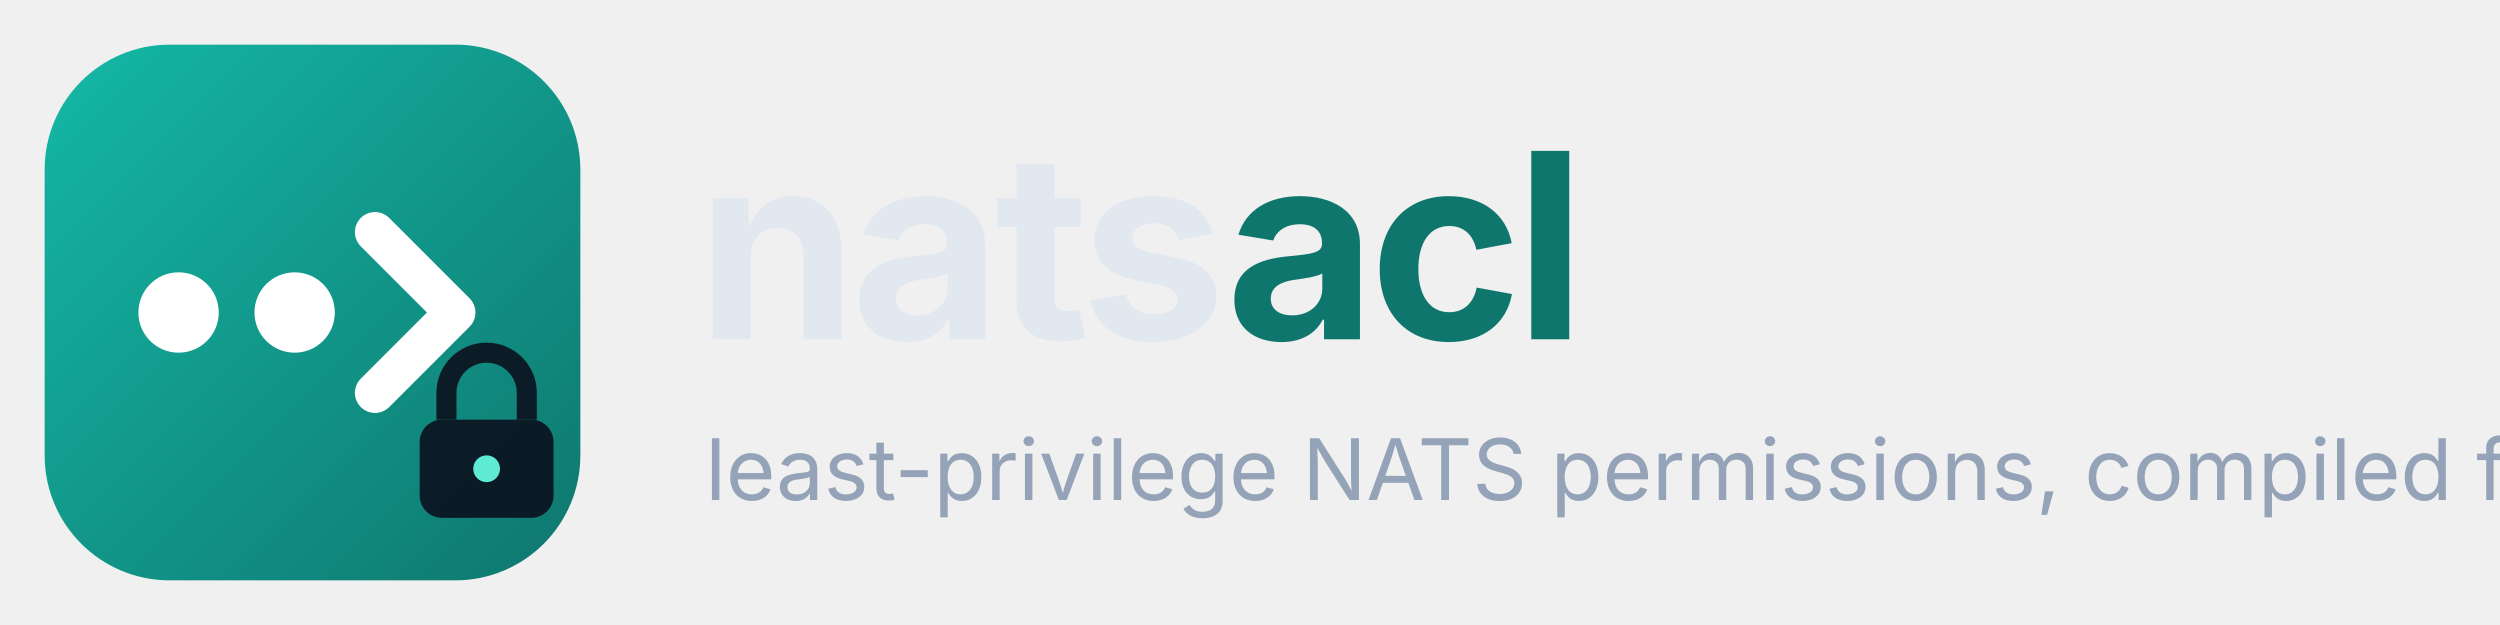
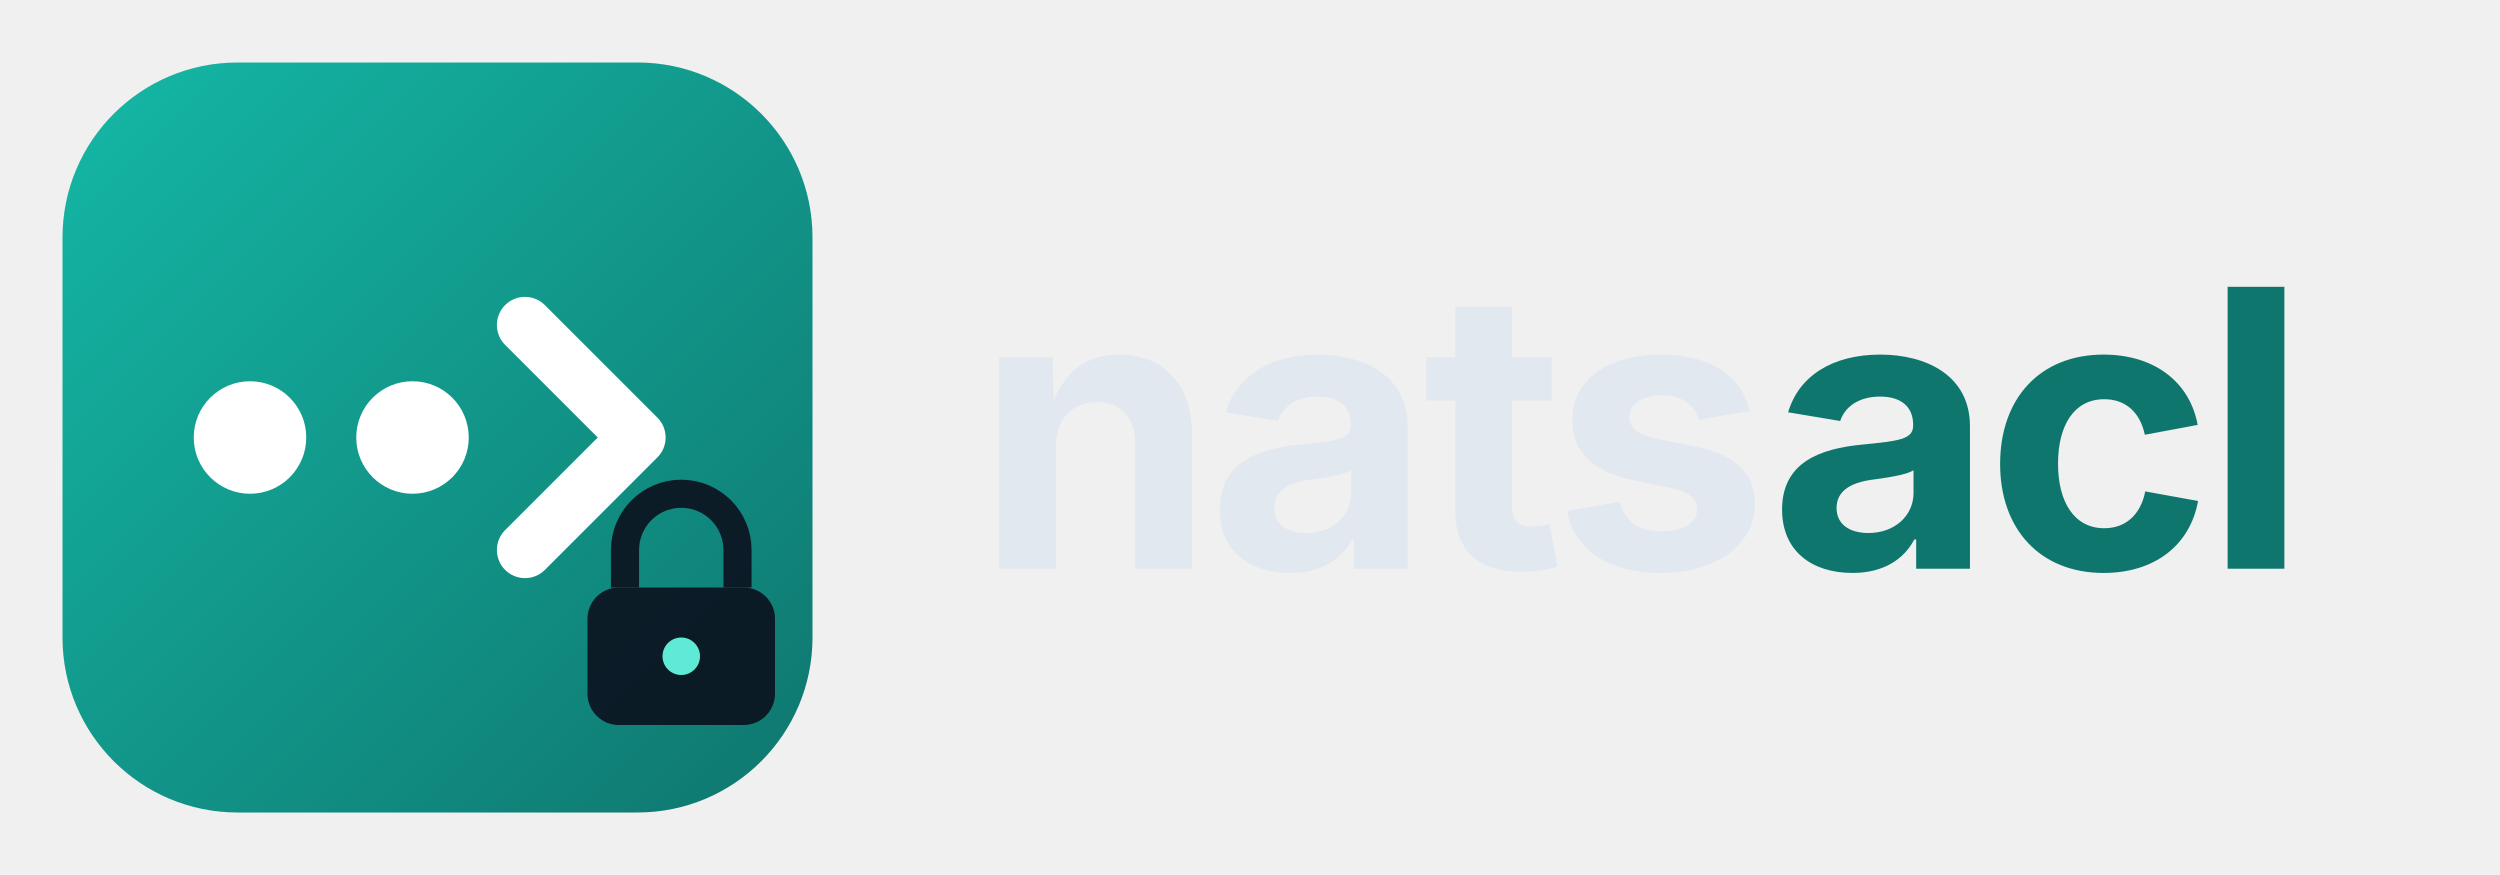
- <svg xmlns="http://www.w3.org/2000/svg" width="560" height="140" viewBox="0 0 560 140" role="img" aria-label="natsacl — least-privilege NATS permissions compiled from TypeScript">
+ <svg xmlns="http://www.w3.org/2000/svg" width="400" height="140" viewBox="0 0 400 140" role="img" aria-label="natsacl">
  <defs>
    <linearGradient id="g" x1="0" y1="0" x2="1" y2="1">
      <stop offset="0" stop-color="#14b8a6" />
      <stop offset="1" stop-color="#0f766e" />
    </linearGradient>
  </defs>
  <g transform="translate(10,10)">
    <rect x="0" y="0" width="120" height="120" rx="28" fill="url(#g)" />
    <circle cx="30" cy="60" r="9" fill="#ffffff" />
    <circle cx="56" cy="60" r="9" fill="#ffffff" />
    <path d="M74 42 L92 60 L74 78" fill="none" stroke="#ffffff" stroke-width="9" stroke-linecap="round" stroke-linejoin="round" />
    <rect x="84" y="84" width="30" height="22" rx="5" fill="#0b1220" opacity="0.92" />
    <path d="M90 84 v-6 a9 9 0 0 1 18 0 v6" fill="none" stroke="#0b1220" stroke-width="4.5" opacity="0.92" />
    <circle cx="99" cy="95" r="3" fill="#5eead4" />
  </g>
-   <text x="156" y="76" font-family="Inter, 'Segoe UI', Helvetica, Arial, sans-serif" font-size="58" font-weight="700" letter-spacing="-1.5" fill="#e2e8f0">nats<tspan fill="#0f766e">acl</tspan>
+   <text x="156" y="91" font-family="Inter, 'Segoe UI', Helvetica, Arial, sans-serif" font-size="62" font-weight="700" letter-spacing="-1.5" fill="#e2e8f0">nats<tspan fill="#0f766e">acl</tspan>
  </text>
-   <text x="158" y="112" font-family="Inter, 'Segoe UI', Helvetica, Arial, sans-serif" font-size="19" fill="#94a3b8">least-privilege NATS permissions, compiled from TypeScript</text>
</svg>
